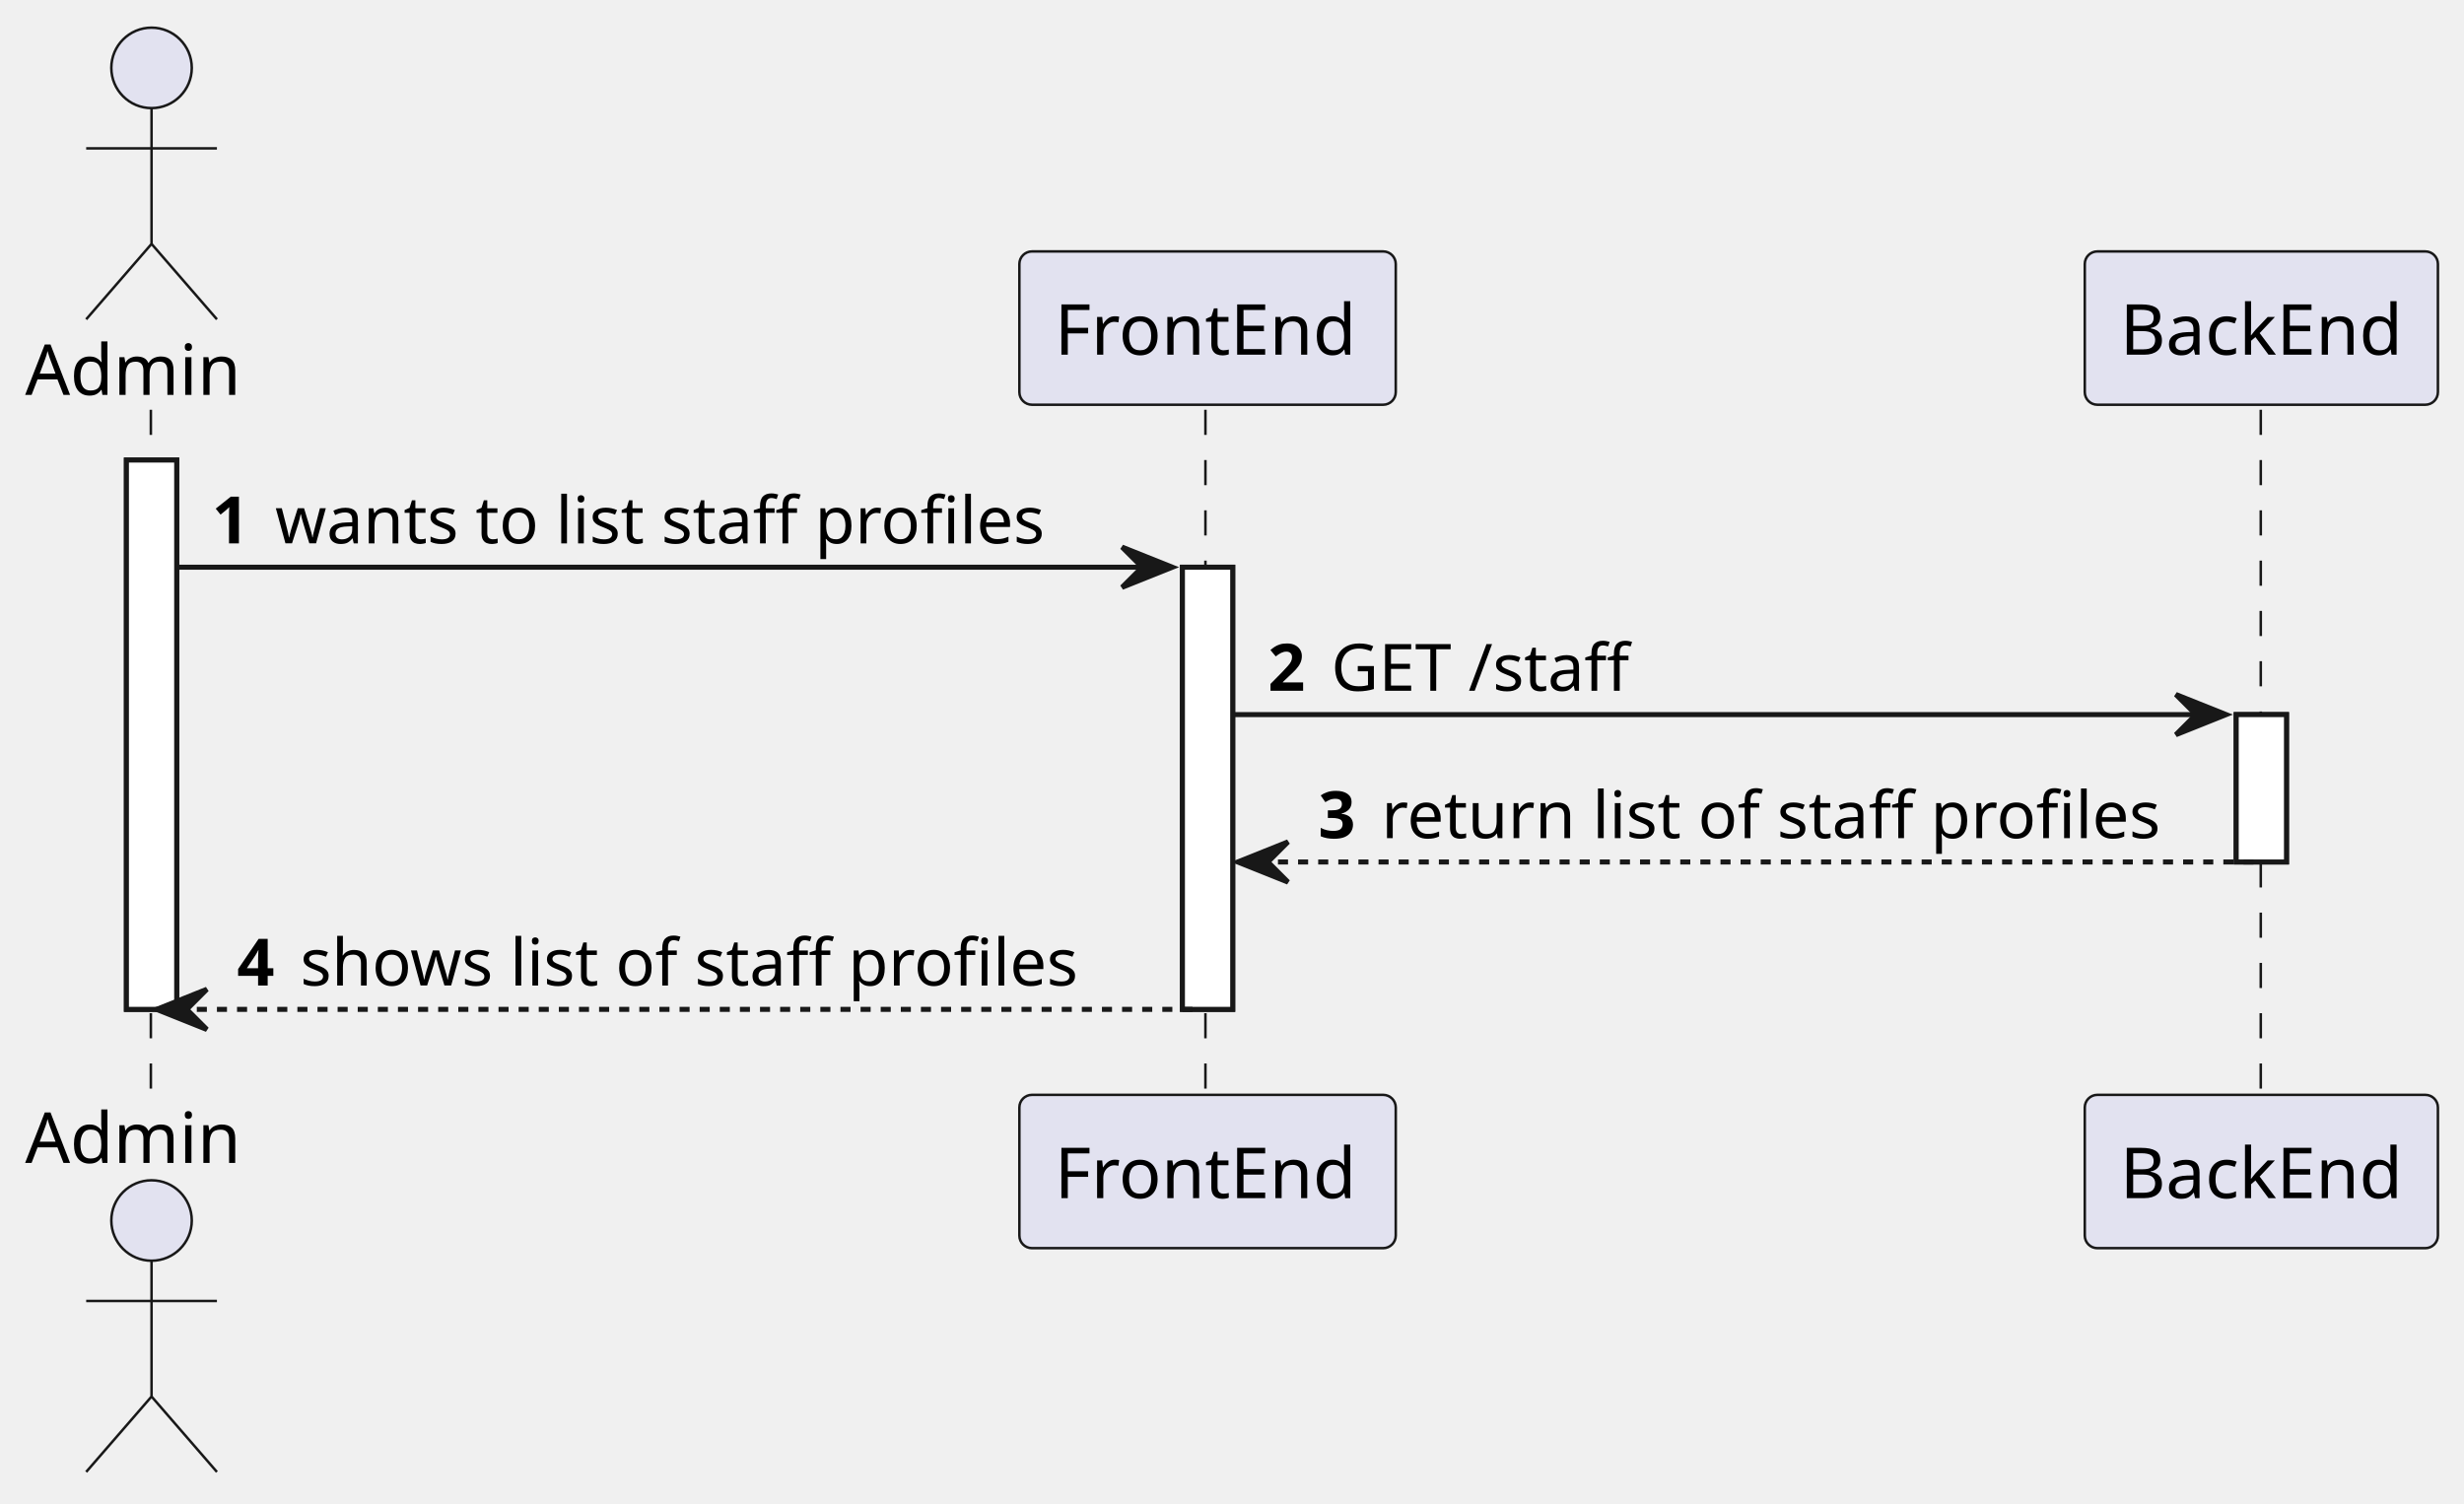
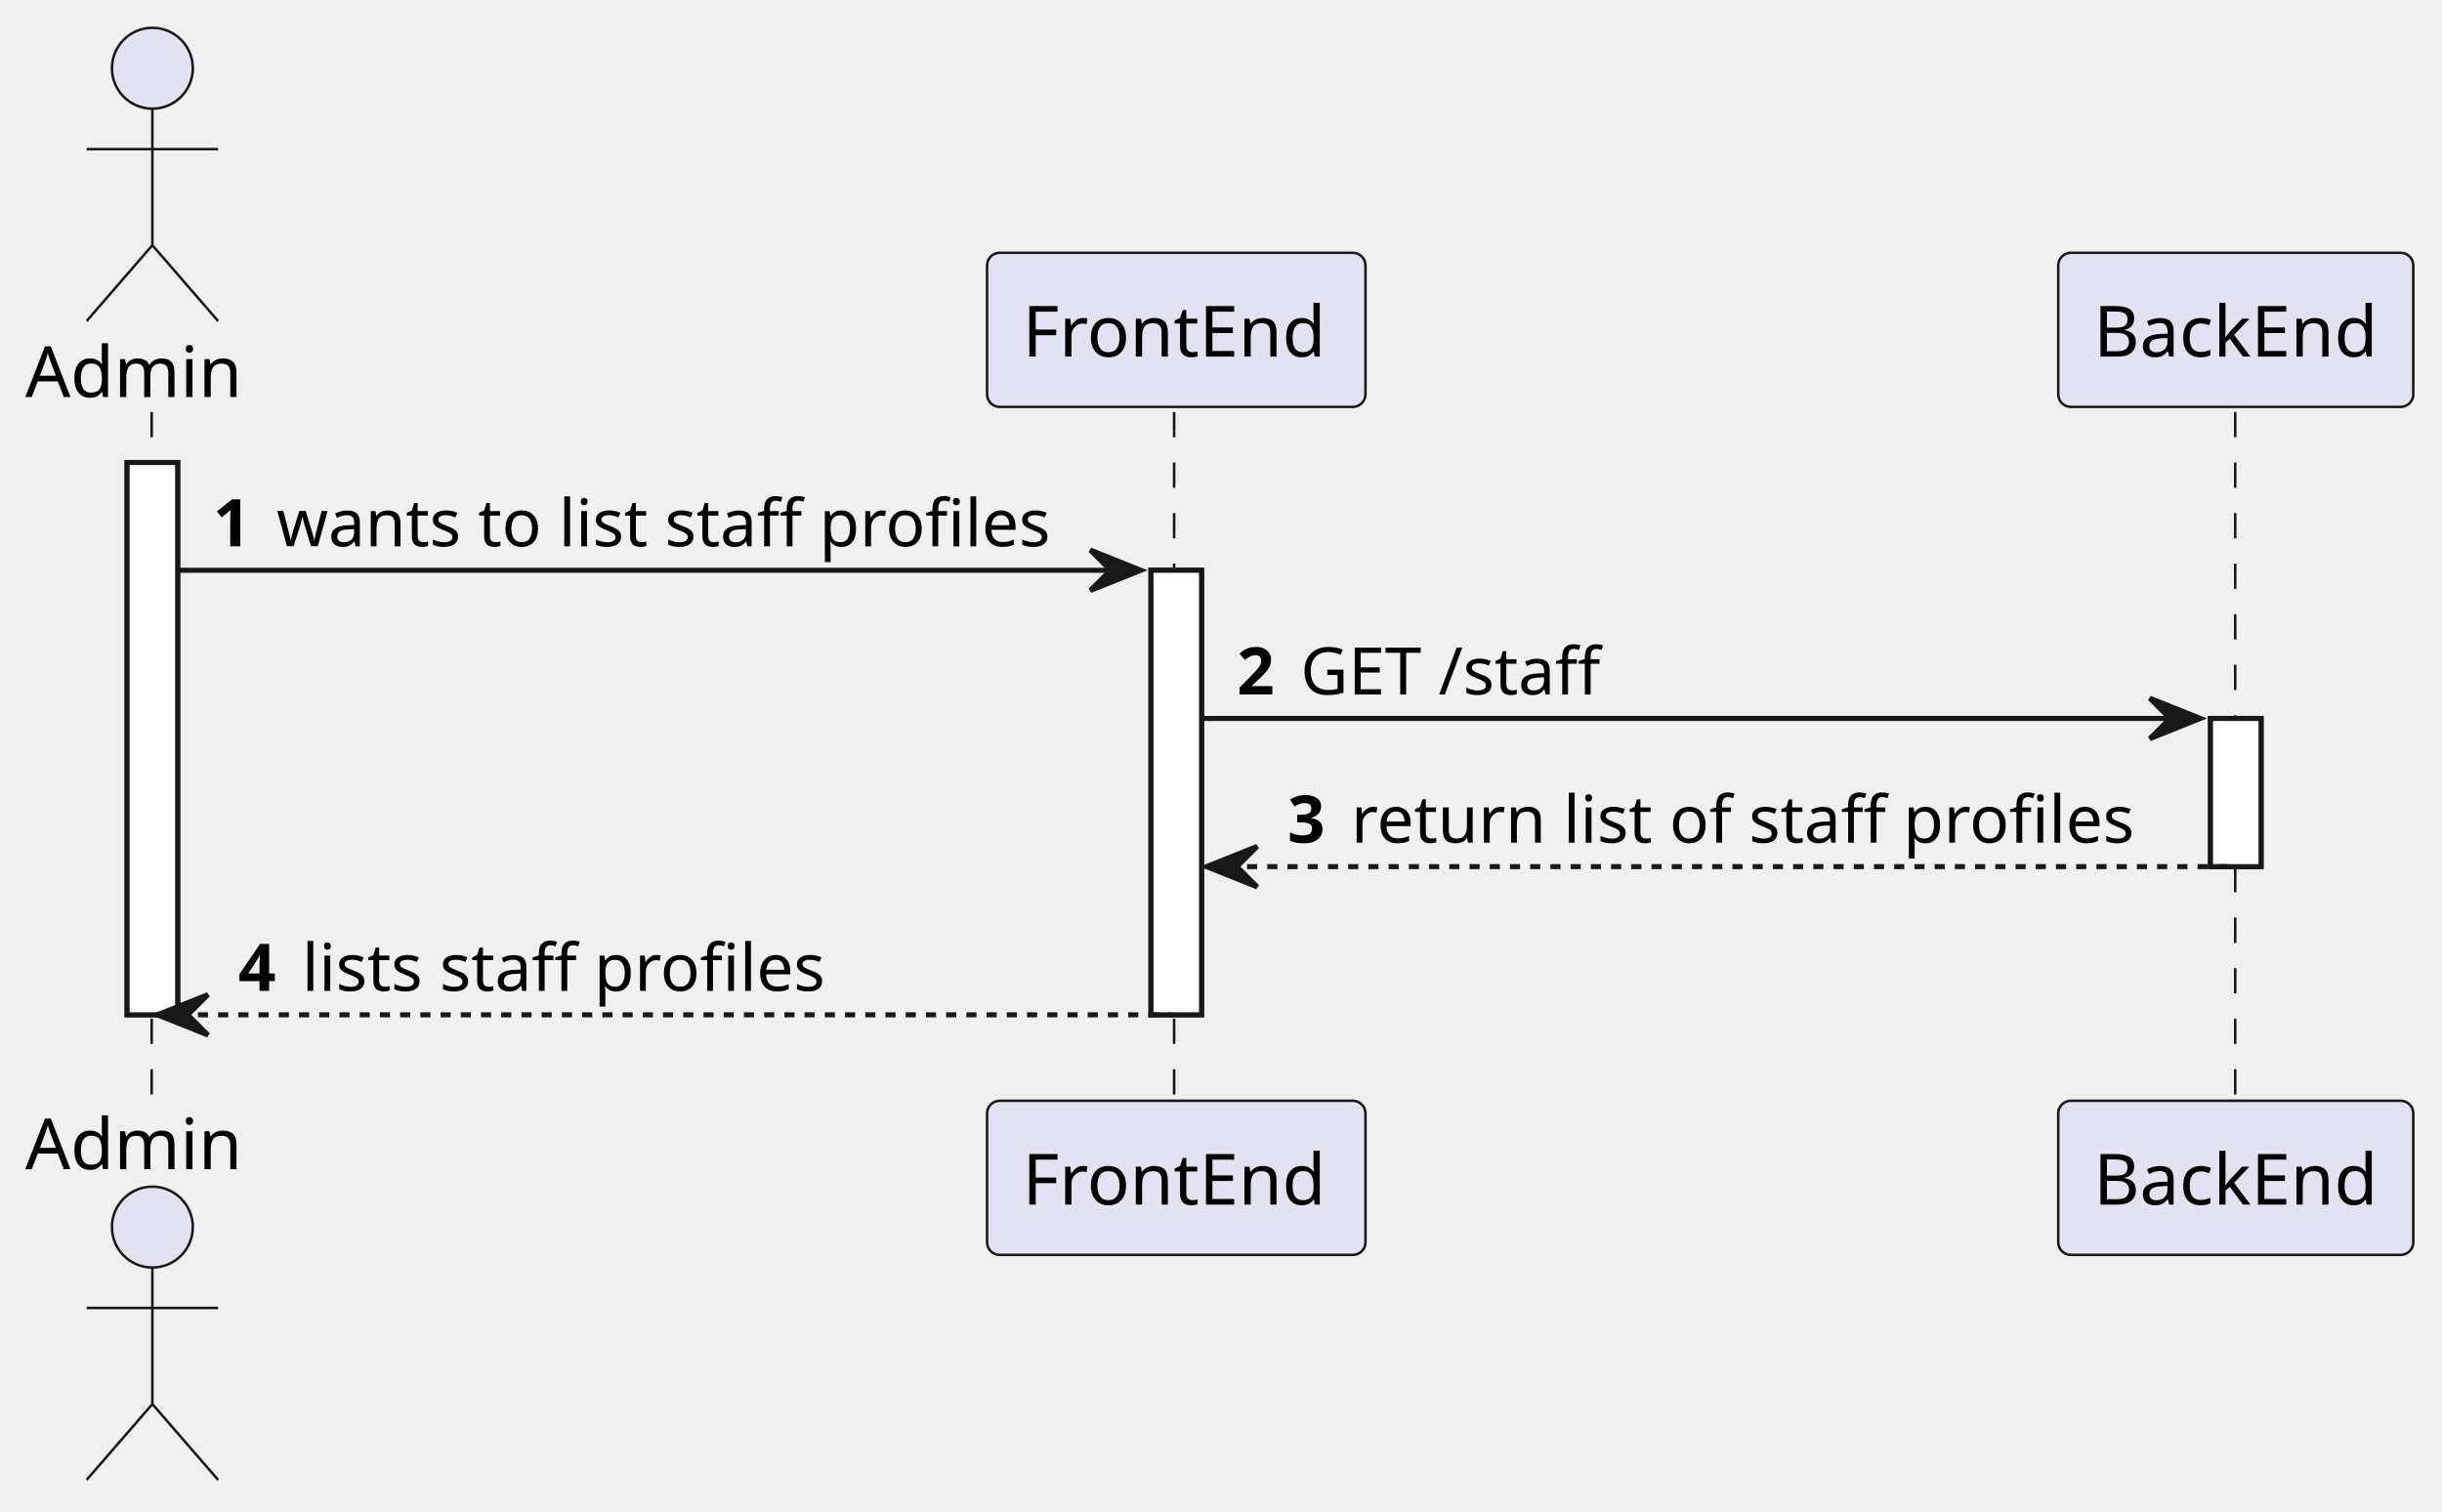
- <svg xmlns="http://www.w3.org/2000/svg" contentStyleType="text/css" height="299px" preserveAspectRatio="none" style="width:490px;height:299px;background:#FFFFFF;" version="1.1" viewBox="0 0 490 299" width="490px" zoomAndPan="magnify">
+ <svg xmlns="http://www.w3.org/2000/svg" contentStyleType="text/css" height="299px" preserveAspectRatio="none" style="width:483px;height:299px;background:#FFFFFF;" version="1.1" viewBox="0 0 483 299" width="483px" zoomAndPan="magnify">
  <defs />
  <g>
    <rect fill="#FFFFFF" height="109.242" style="stroke:#181818;stroke-width:1.0;" width="10" x="25.138" y="91.488" />
-     <rect fill="#FFFFFF" height="87.932" style="stroke:#181818;stroke-width:1.0;" width="10" x="235.141" y="112.799" />
-     <rect fill="#FFFFFF" height="29.311" style="stroke:#181818;stroke-width:1.0;" width="10" x="444.699" y="142.109" />
+     <rect fill="#FFFFFF" height="87.932" style="stroke:#181818;stroke-width:1.0;" width="10" x="227.652" y="112.799" />
+     <rect fill="#FFFFFF" height="29.311" style="stroke:#181818;stroke-width:1.0;" width="10" x="437.21" y="142.109" />
    <line style="stroke:#181818;stroke-width:0.5;stroke-dasharray:5.0,5.0;" x1="30" x2="30" y1="81.488" y2="218.731" />
-     <line style="stroke:#181818;stroke-width:0.5;stroke-dasharray:5.0,5.0;" x1="239.717" x2="239.717" y1="81.488" y2="218.731" />
-     <line style="stroke:#181818;stroke-width:0.5;stroke-dasharray:5.0,5.0;" x1="449.586" x2="449.586" y1="81.488" y2="218.731" />
+     <line style="stroke:#181818;stroke-width:0.5;stroke-dasharray:5.0,5.0;" x1="232.229" x2="232.229" y1="81.488" y2="218.731" />
+     <line style="stroke:#181818;stroke-width:0.5;stroke-dasharray:5.0,5.0;" x1="442.098" x2="442.098" y1="81.488" y2="218.731" />
    <text fill="#000000" font-family="sans-serif" font-size="14" lengthAdjust="spacing" textLength="44.276" x="5" y="78.535">Admin</text>
    <ellipse cx="30.138" cy="13.5" fill="#E2E2F0" rx="8" ry="8" style="stroke:#181818;stroke-width:0.5;" />
    <path d="M30.138,21.5 L30.138,48.5 M17.138,29.5 L43.138,29.5 M30.138,48.5 L17.138,63.5 M30.138,48.5 L43.138,63.5 " fill="none" style="stroke:#181818;stroke-width:0.5;" />
    <text fill="#000000" font-family="sans-serif" font-size="14" lengthAdjust="spacing" textLength="44.276" x="5" y="231.266">Admin</text>
    <ellipse cx="30.138" cy="242.719" fill="#E2E2F0" rx="8" ry="8" style="stroke:#181818;stroke-width:0.5;" />
    <path d="M30.138,250.719 L30.138,277.719 M17.138,258.719 L43.138,258.719 M30.138,277.719 L17.138,292.719 M30.138,277.719 L43.138,292.719 " fill="none" style="stroke:#181818;stroke-width:0.5;" />
-     <rect fill="#E2E2F0" height="30.488" rx="2.5" ry="2.5" style="stroke:#181818;stroke-width:0.5;" width="74.847" x="202.717" y="50" />
-     <text fill="#000000" font-family="sans-serif" font-size="14" lengthAdjust="spacing" textLength="60.847" x="209.717" y="70.535">FrontEnd</text>
-     <rect fill="#E2E2F0" height="30.488" rx="2.5" ry="2.5" style="stroke:#181818;stroke-width:0.5;" width="74.847" x="202.717" y="217.731" />
-     <text fill="#000000" font-family="sans-serif" font-size="14" lengthAdjust="spacing" textLength="60.847" x="209.717" y="238.266">FrontEnd</text>
-     <rect fill="#E2E2F0" height="30.488" rx="2.5" ry="2.5" style="stroke:#181818;stroke-width:0.5;" width="70.226" x="414.586" y="50" />
-     <text fill="#000000" font-family="sans-serif" font-size="14" lengthAdjust="spacing" textLength="56.226" x="421.586" y="70.535">BackEnd</text>
-     <rect fill="#E2E2F0" height="30.488" rx="2.5" ry="2.5" style="stroke:#181818;stroke-width:0.5;" width="70.226" x="414.586" y="217.731" />
-     <text fill="#000000" font-family="sans-serif" font-size="14" lengthAdjust="spacing" textLength="56.226" x="421.586" y="238.266">BackEnd</text>
+     <rect fill="#E2E2F0" height="30.488" rx="2.5" ry="2.5" style="stroke:#181818;stroke-width:0.5;" width="74.847" x="195.229" y="50" />
+     <text fill="#000000" font-family="sans-serif" font-size="14" lengthAdjust="spacing" textLength="60.847" x="202.229" y="70.535">FrontEnd</text>
+     <rect fill="#E2E2F0" height="30.488" rx="2.5" ry="2.5" style="stroke:#181818;stroke-width:0.5;" width="74.847" x="195.229" y="217.731" />
+     <text fill="#000000" font-family="sans-serif" font-size="14" lengthAdjust="spacing" textLength="60.847" x="202.229" y="238.266">FrontEnd</text>
+     <rect fill="#E2E2F0" height="30.488" rx="2.5" ry="2.5" style="stroke:#181818;stroke-width:0.5;" width="70.226" x="407.098" y="50" />
+     <text fill="#000000" font-family="sans-serif" font-size="14" lengthAdjust="spacing" textLength="56.226" x="414.098" y="70.535">BackEnd</text>
+     <rect fill="#E2E2F0" height="30.488" rx="2.5" ry="2.5" style="stroke:#181818;stroke-width:0.5;" width="70.226" x="407.098" y="217.731" />
+     <text fill="#000000" font-family="sans-serif" font-size="14" lengthAdjust="spacing" textLength="56.226" x="414.098" y="238.266">BackEnd</text>
    <rect fill="#FFFFFF" height="109.242" style="stroke:#181818;stroke-width:1.0;" width="10" x="25.138" y="91.488" />
-     <rect fill="#FFFFFF" height="87.932" style="stroke:#181818;stroke-width:1.0;" width="10" x="235.141" y="112.799" />
-     <rect fill="#FFFFFF" height="29.311" style="stroke:#181818;stroke-width:1.0;" width="10" x="444.699" y="142.109" />
-     <polygon fill="#181818" points="223.141,108.799,233.141,112.799,223.141,116.799,227.141,112.799" style="stroke:#181818;stroke-width:1.0;" />
-     <line style="stroke:#181818;stroke-width:1.0;" x1="35.138" x2="229.141" y1="112.799" y2="112.799" />
+     <rect fill="#FFFFFF" height="87.932" style="stroke:#181818;stroke-width:1.0;" width="10" x="227.652" y="112.799" />
+     <rect fill="#FFFFFF" height="29.311" style="stroke:#181818;stroke-width:1.0;" width="10" x="437.21" y="142.109" />
+     <polygon fill="#181818" points="215.652,108.799,225.652,112.799,215.652,116.799,219.652,112.799" style="stroke:#181818;stroke-width:1.0;" />
+     <line style="stroke:#181818;stroke-width:1.0;" x1="35.138" x2="221.652" y1="112.799" y2="112.799" />
    <text fill="#000000" font-family="sans-serif" font-size="13" font-weight="bold" lengthAdjust="spacing" textLength="8.576" x="42.138" y="108.057">1</text>
    <text fill="#000000" font-family="sans-serif" font-size="13" lengthAdjust="spacing" textLength="160.939" x="54.714" y="108.057">wants to list staff profiles</text>
-     <polygon fill="#181818" points="432.699,138.109,442.699,142.109,432.699,146.109,436.699,142.109" style="stroke:#181818;stroke-width:1.0;" />
-     <line style="stroke:#181818;stroke-width:1.0;" x1="245.141" x2="438.699" y1="142.109" y2="142.109" />
-     <text fill="#000000" font-family="sans-serif" font-size="13" font-weight="bold" lengthAdjust="spacing" textLength="8.576" x="252.141" y="137.367">2</text>
-     <text fill="#000000" font-family="sans-serif" font-size="13" lengthAdjust="spacing" textLength="63.819" x="264.716" y="137.367">GET /staff</text>
-     <polygon fill="#181818" points="256.141,167.42,246.141,171.42,256.141,175.42,252.141,171.42" style="stroke:#181818;stroke-width:1.0;" />
-     <line style="stroke:#181818;stroke-width:1.0;stroke-dasharray:2.0,2.0;" x1="250.141" x2="448.699" y1="171.42" y2="171.42" />
-     <text fill="#000000" font-family="sans-serif" font-size="13" font-weight="bold" lengthAdjust="spacing" textLength="8.576" x="262.141" y="166.678">3</text>
-     <text fill="#000000" font-family="sans-serif" font-size="13" lengthAdjust="spacing" textLength="162.982" x="274.716" y="166.678">return list of staff profiles</text>
+     <polygon fill="#181818" points="425.21,138.109,435.21,142.109,425.21,146.109,429.21,142.109" style="stroke:#181818;stroke-width:1.0;" />
+     <line style="stroke:#181818;stroke-width:1.0;" x1="237.652" x2="431.21" y1="142.109" y2="142.109" />
+     <text fill="#000000" font-family="sans-serif" font-size="13" font-weight="bold" lengthAdjust="spacing" textLength="8.576" x="244.652" y="137.367">2</text>
+     <text fill="#000000" font-family="sans-serif" font-size="13" lengthAdjust="spacing" textLength="63.819" x="257.228" y="137.367">GET /staff</text>
+     <polygon fill="#181818" points="248.652,167.42,238.652,171.42,248.652,175.42,244.652,171.42" style="stroke:#181818;stroke-width:1.0;" />
+     <line style="stroke:#181818;stroke-width:1.0;stroke-dasharray:2.0,2.0;" x1="242.652" x2="441.21" y1="171.42" y2="171.42" />
+     <text fill="#000000" font-family="sans-serif" font-size="13" font-weight="bold" lengthAdjust="spacing" textLength="8.576" x="254.652" y="166.678">3</text>
+     <text fill="#000000" font-family="sans-serif" font-size="13" lengthAdjust="spacing" textLength="162.982" x="267.228" y="166.678">return list of staff profiles</text>
    <polygon fill="#181818" points="41.138,196.731,31.138,200.731,41.138,204.731,37.138,200.731" style="stroke:#181818;stroke-width:1.0;" />
-     <line style="stroke:#181818;stroke-width:1.0;stroke-dasharray:2.0,2.0;" x1="35.138" x2="239.141" y1="200.731" y2="200.731" />
+     <line style="stroke:#181818;stroke-width:1.0;stroke-dasharray:2.0,2.0;" x1="35.138" x2="231.652" y1="200.731" y2="200.731" />
    <text fill="#000000" font-family="sans-serif" font-size="13" font-weight="bold" lengthAdjust="spacing" textLength="8.576" x="47.138" y="195.988">4</text>
-     <text fill="#000000" font-family="sans-serif" font-size="13" lengthAdjust="spacing" textLength="163.427" x="59.714" y="195.988">shows list of staff profiles</text>
+     <text fill="#000000" font-family="sans-serif" font-size="13" lengthAdjust="spacing" textLength="109.738" x="59.714" y="195.988">lists staff profiles</text>
  </g>
</svg>
